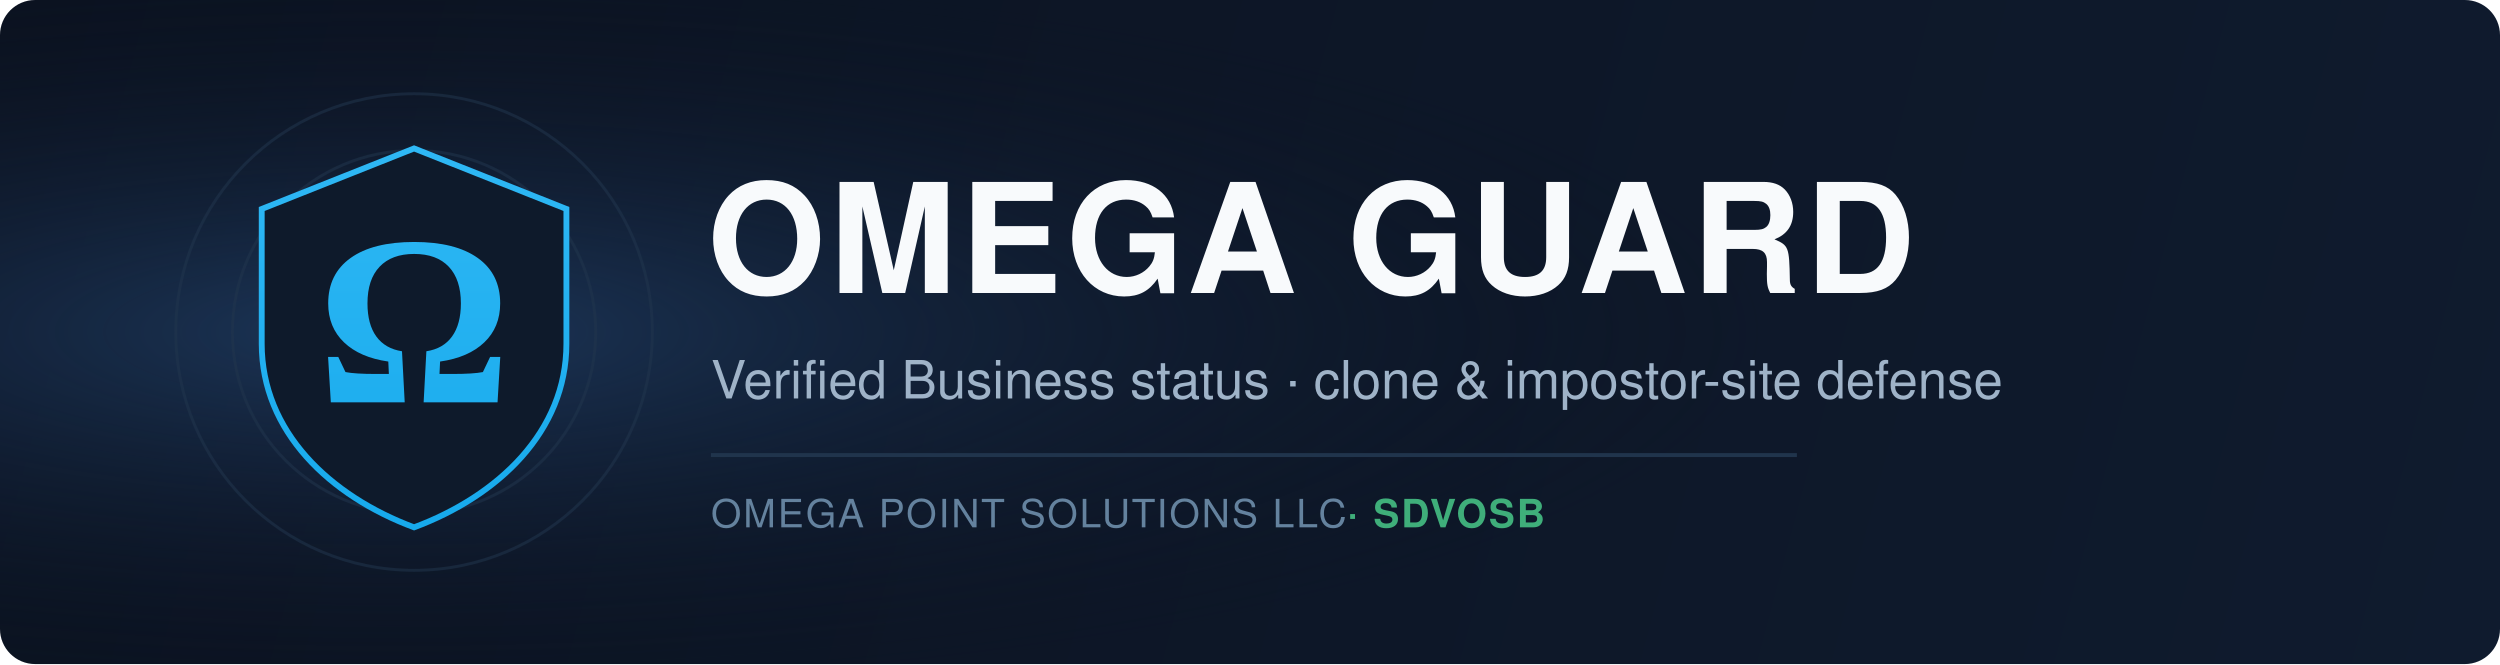
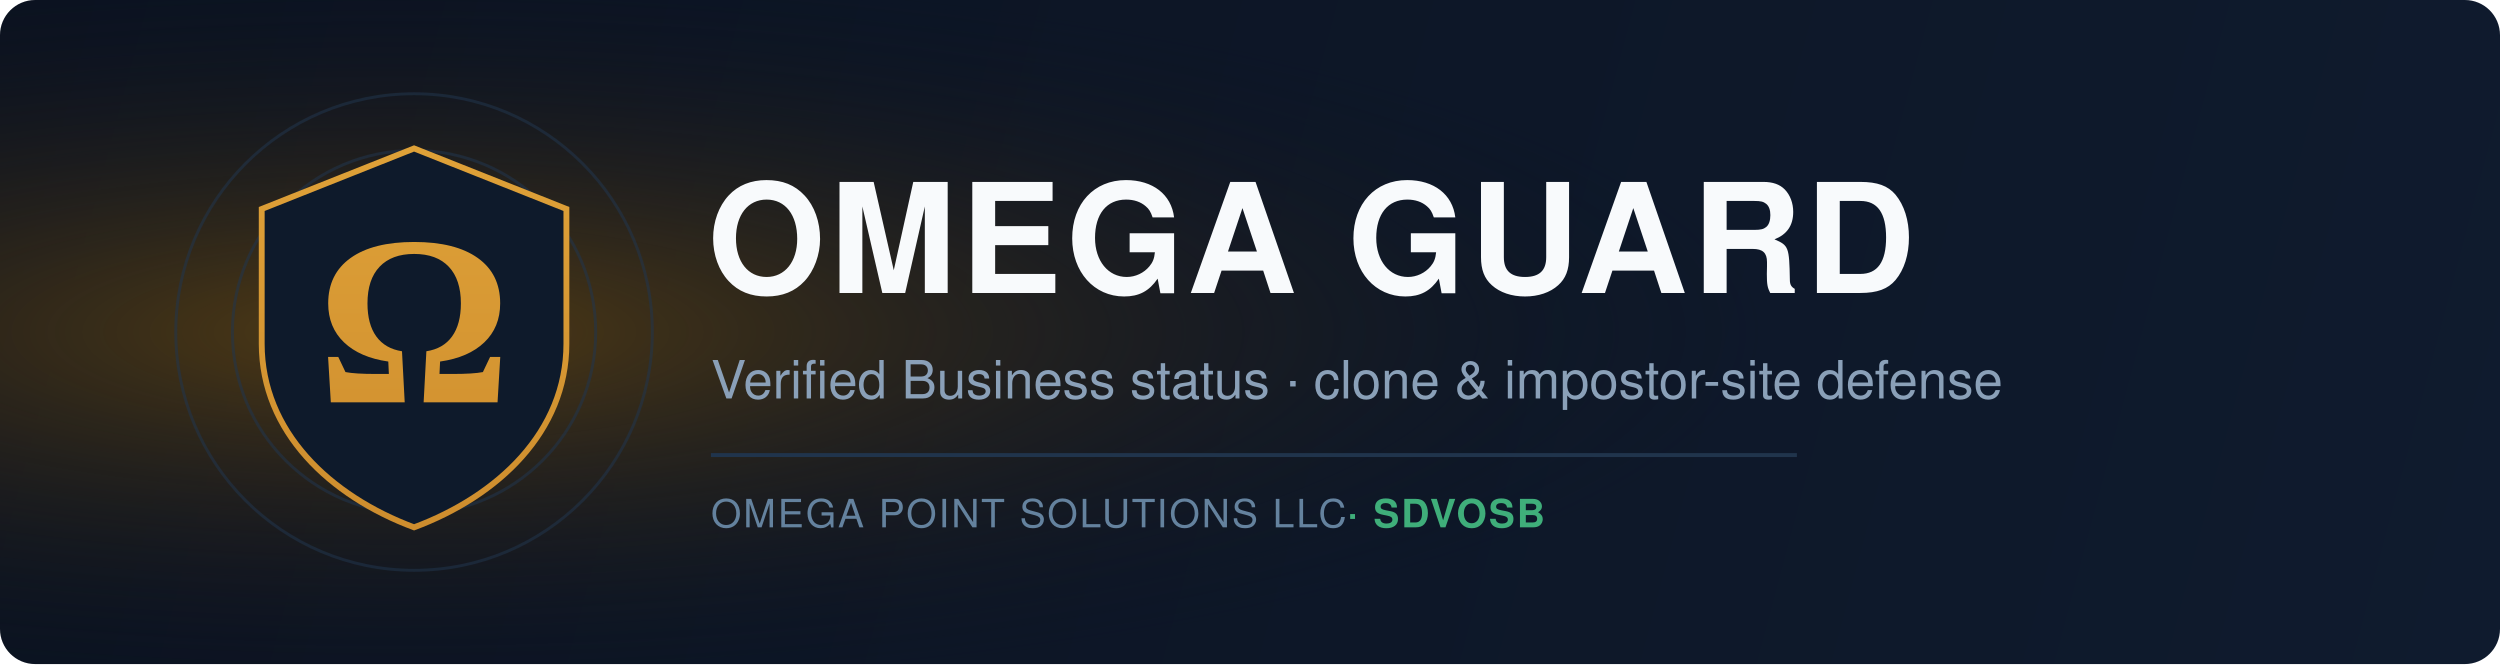
<svg xmlns="http://www.w3.org/2000/svg" width="1280" height="340" viewBox="0 0 1280 340" fill="none" role="img" aria-label="Omega Guard — Verified Business status and clone-site defense">
  <defs>
    <linearGradient id="bg" x1="0" y1="0" x2="1280" y2="340" gradientUnits="userSpaceOnUse">
      <stop stop-color="#0b1220" />
      <stop offset="1" stop-color="#0f1b2e" />
    </linearGradient>
    <linearGradient id="accent" x1="0" y1="0" x2="0" y2="340" gradientUnits="userSpaceOnUse">
-       <stop stop-color="#38bdf8" />
-       <stop offset="1" stop-color="#0ea5e9" />
+       <stop stop-color="#E5A93C" />
+       <stop offset="1" stop-color="#c8862a" />
    </linearGradient>
    <radialGradient id="glow" cx="0.16" cy="0.5" r="0.55">
-       <stop stop-color="#1e3a5f" stop-opacity="0.9" />
+       <stop stop-color="#5a4012" stop-opacity="0.9" />
      <stop offset="1" stop-color="#0b1220" stop-opacity="0" />
    </radialGradient>
  </defs>
  <rect width="1280" height="340" rx="18" fill="url(#bg)" />
  <rect width="1280" height="340" rx="18" fill="url(#glow)" />
  <g stroke="#20344c" stroke-width="1.5" fill="none" opacity="0.55">
    <circle cx="212" cy="170" r="122" />
    <circle cx="212" cy="170" r="93" />
    <circle cx="212" cy="170" r="64" />
  </g>
  <path d="M212 76 L290 107 V176 C290 221 255 254 212 270 C169 254 134 221 134 176 V107 Z" fill="#0e1a2b" stroke="url(#accent)" stroke-width="3" />
  <text x="212" y="206" font-family="Georgia, 'Times New Roman', serif" font-size="124" fill="url(#accent)" text-anchor="middle" font-weight="700">Ω</text>
  <text x="362" y="150" font-family="'Segoe UI', Helvetica, Arial, sans-serif" font-size="78" fill="#f8fafc" font-weight="800" letter-spacing="2">OMEGA GUARD</text>
-   <text x="364" y="204" font-family="'Segoe UI', Helvetica, Arial, sans-serif" font-size="27" fill="#9fb3c8" font-weight="500">Verified Business status · clone &amp; impostor-site defense</text>
+   <text x="364" y="204" font-family="'Segoe UI', Helvetica, Arial, sans-serif" font-size="27" fill="#8aa0b8" font-weight="500">Verified Business status · clone &amp; impostor-site defense</text>
  <rect x="364" y="232" width="556" height="2" fill="#20344c" />
  <text x="364" y="270" font-family="'Segoe UI', Helvetica, Arial, sans-serif" font-size="20" fill="#64829e" font-weight="500" letter-spacing="1">OMEGA POINT SOLUTIONS LLC</text>
  <text x="690" y="270" font-family="'Segoe UI', Helvetica, Arial, sans-serif" font-size="20" fill="#3fae7a" font-weight="600" letter-spacing="1">· SDVOSB</text>
</svg>
